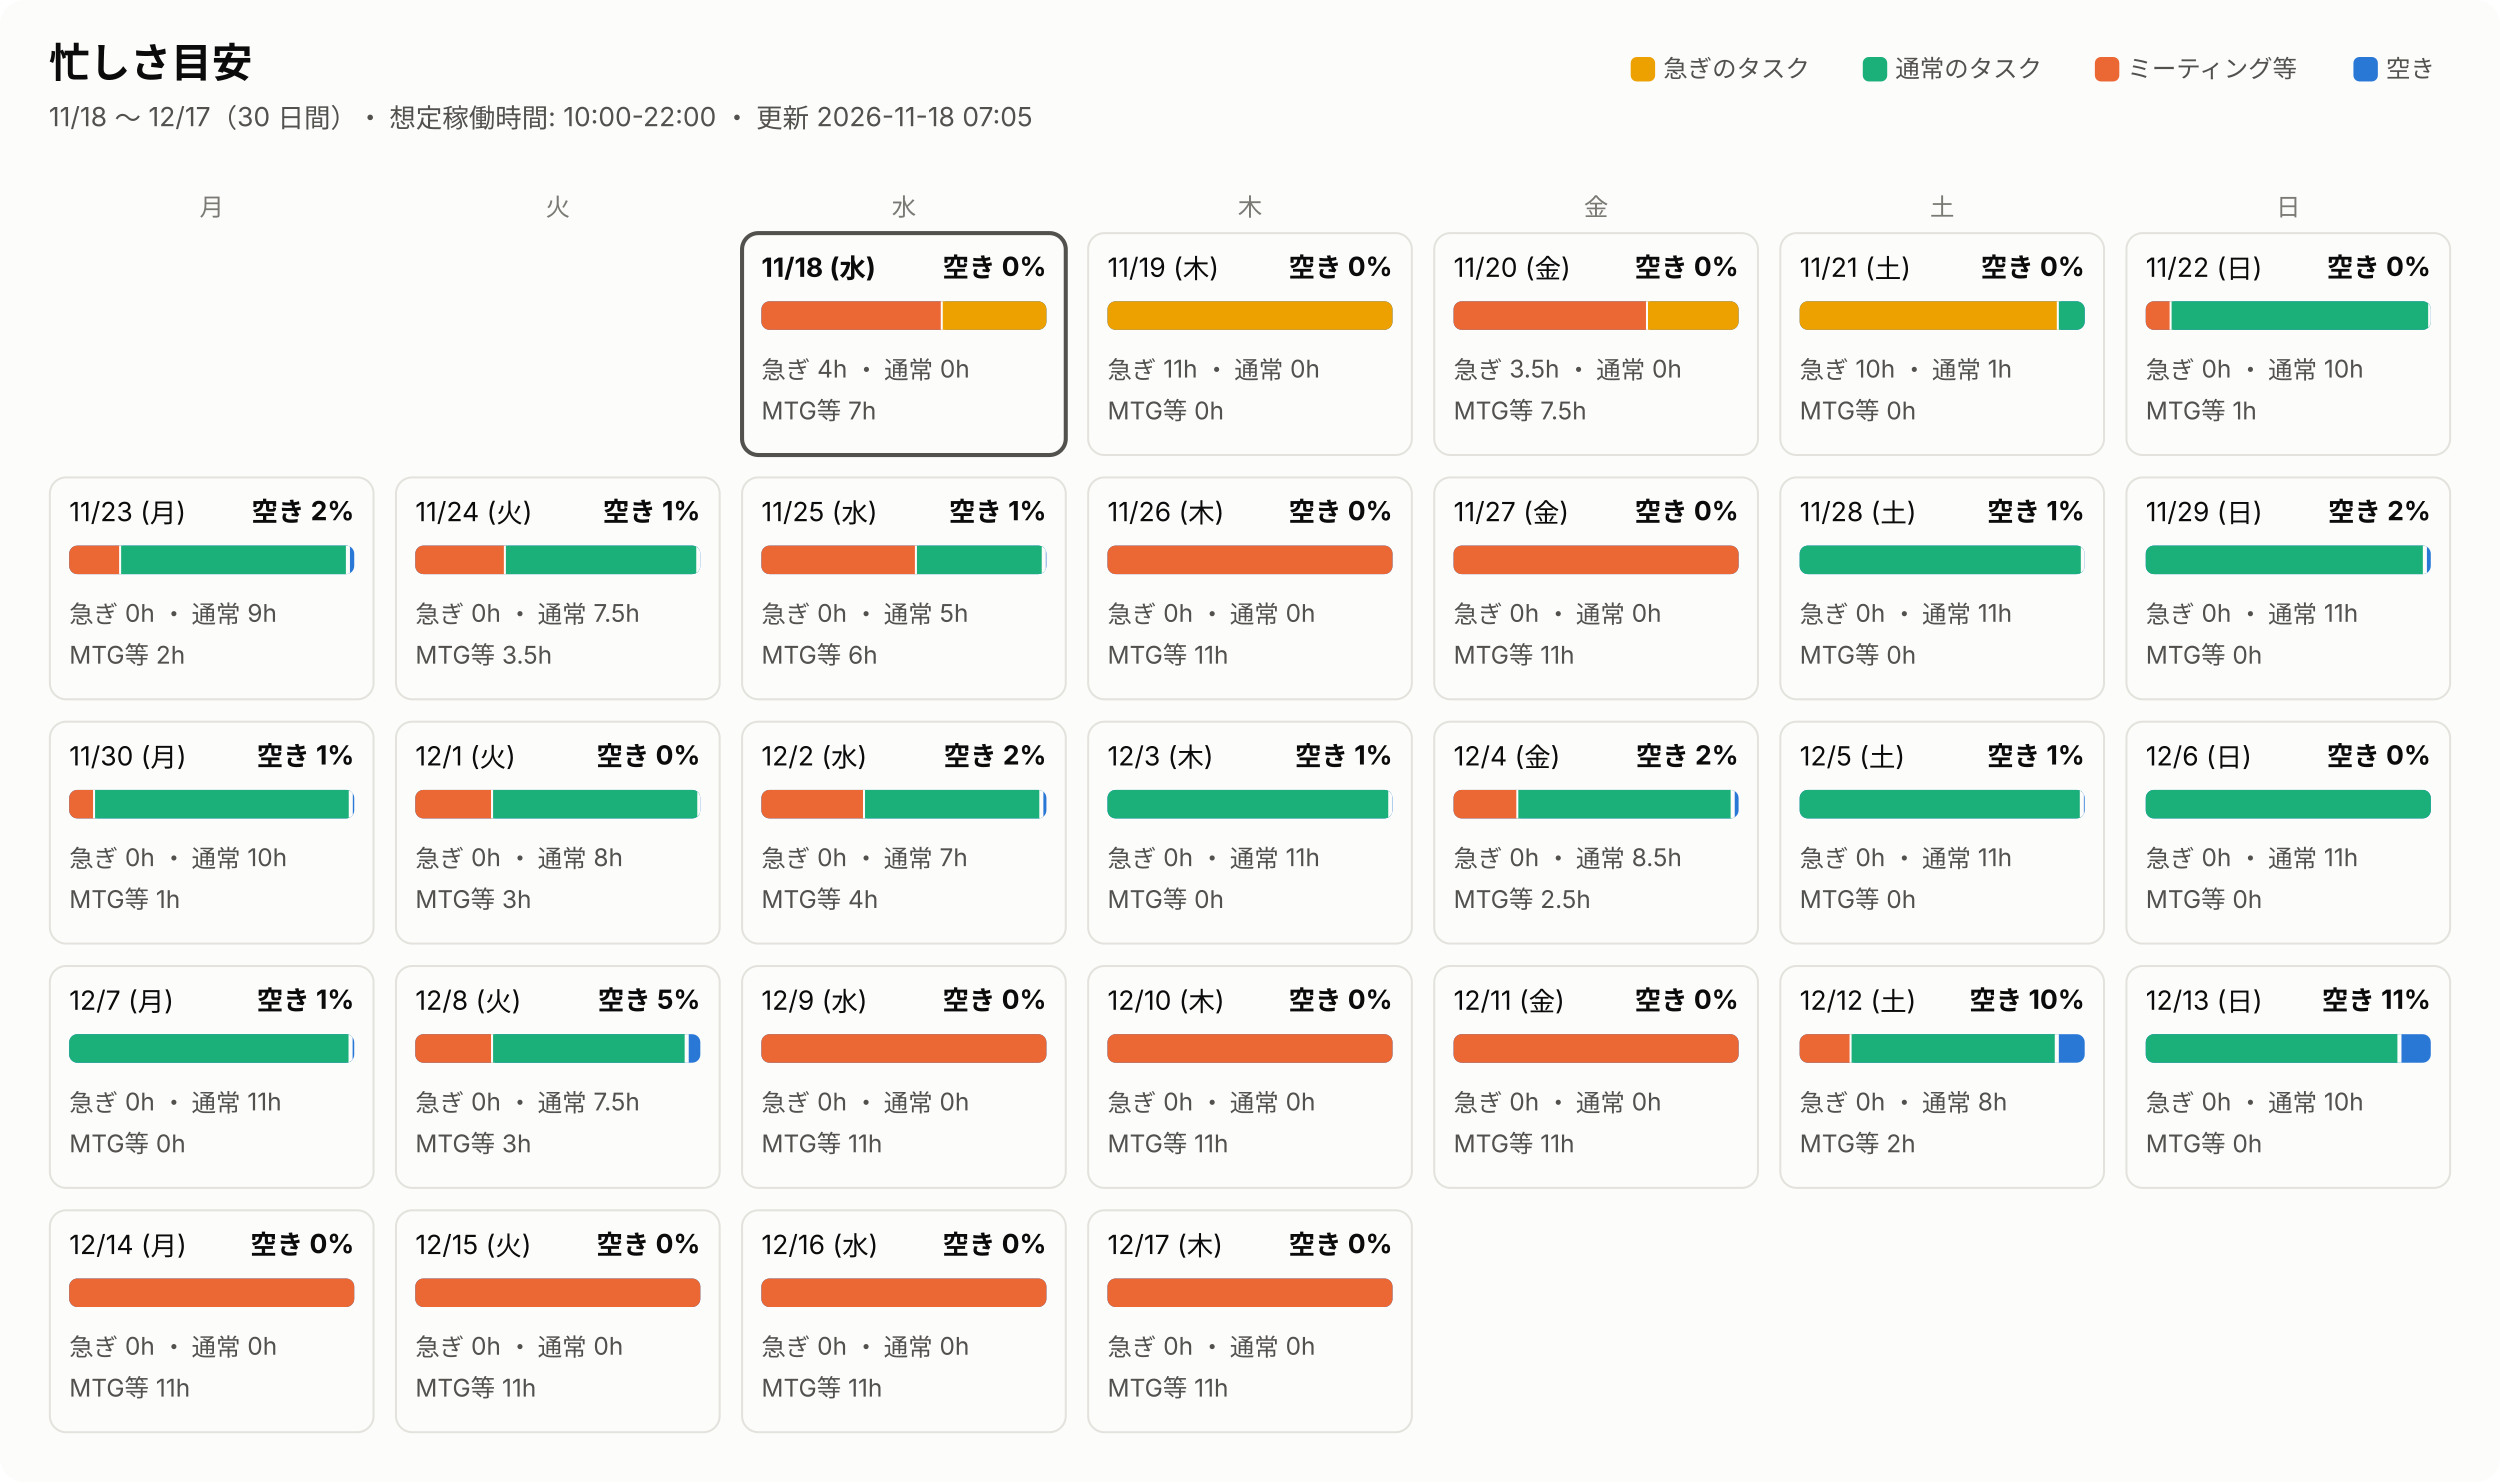
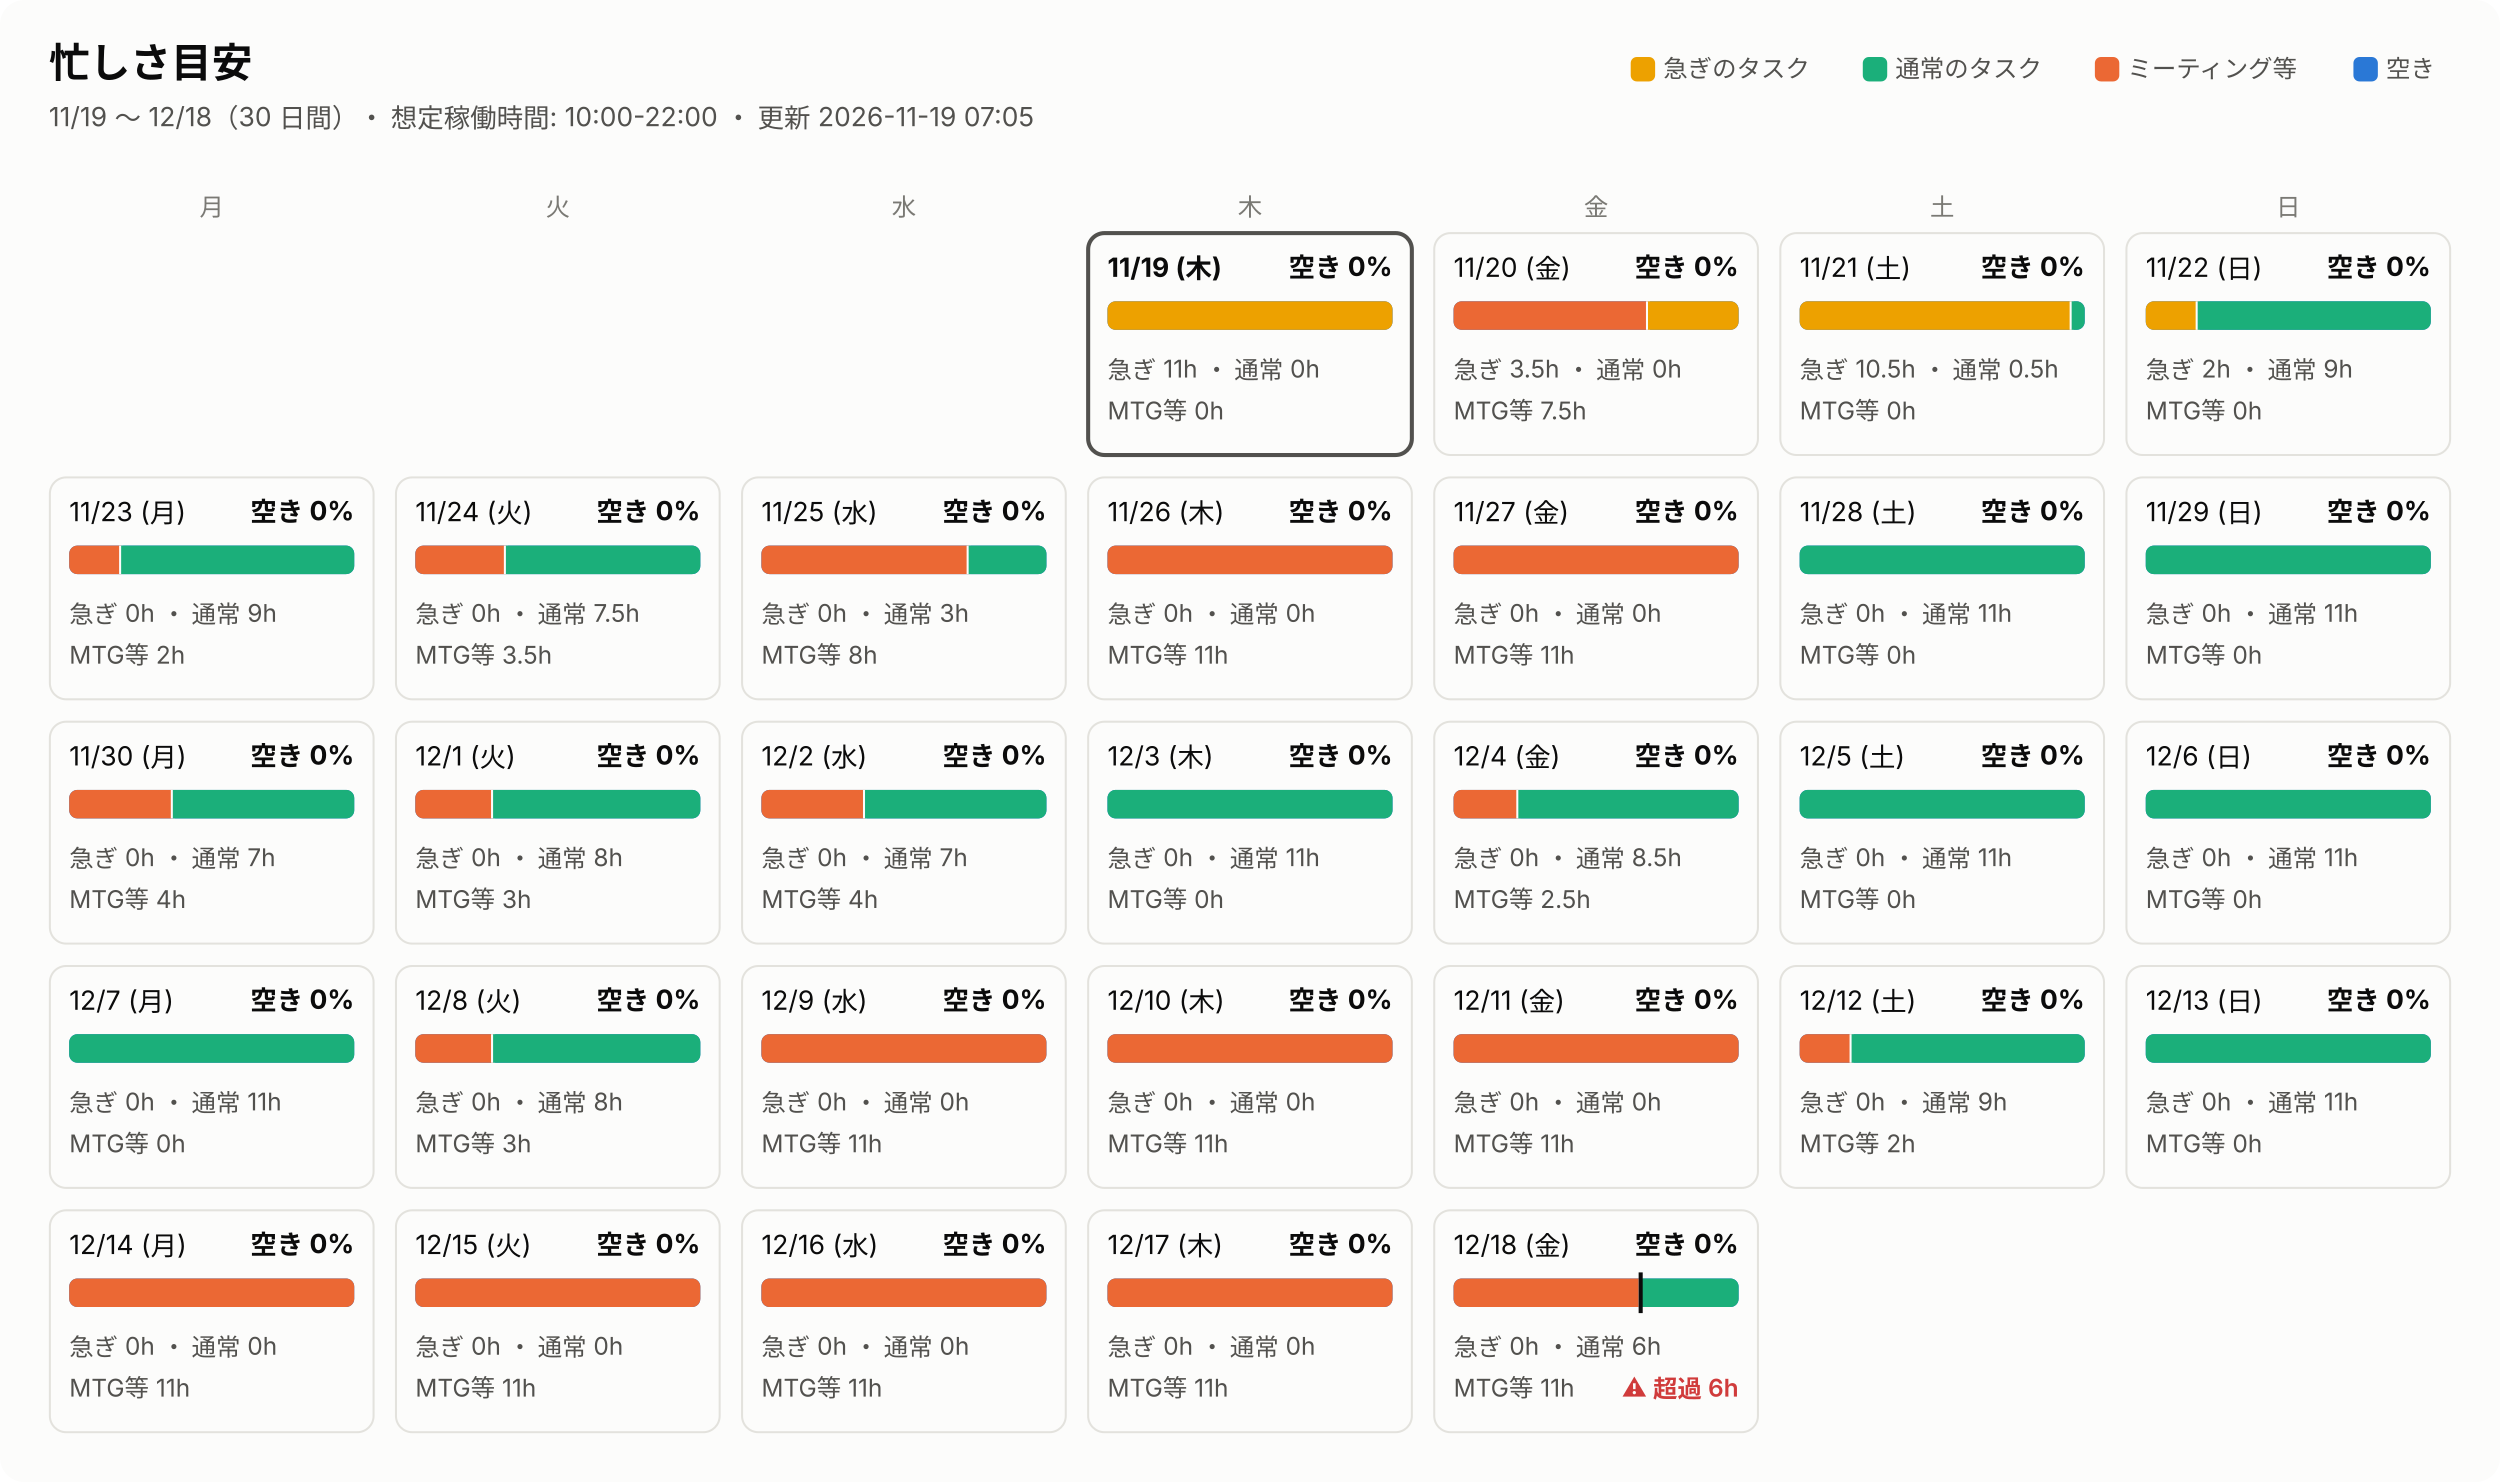
<svg xmlns="http://www.w3.org/2000/svg" viewBox="0 0 1228 728" width="1228" height="728" role="img" aria-label="忙しさ目安" class="viz">
  <style>
    .viz { color-scheme: light dark; }
    .surface { fill: #fcfcfb; }
    .text-1 { fill: #0b0b0b; }
    .text-2 { fill: #52514e; }
    .text-3 { fill: #7a7974; }
    .tasks { fill: #eda100; }
    .flex { fill: #1baf7a; }
    .meetings { fill: #eb6834; }
    .free { fill: #2a78d6; }
    .cell { fill: none; stroke: #e3e2dd; }
    .cell-today { fill: none; stroke: #52514e; }
    .gap { stroke: #fcfcfb; }
    .capmark { stroke: #0b0b0b; }
    .overflow { fill: #d03b3b; }
    text { font-family: -apple-system, BlinkMacSystemFont, "Segoe UI", "Hiragino Sans",
           "Noto Sans JP", "Yu Gothic UI", Meiryo, sans-serif; }
    @media (prefers-color-scheme: dark) {
      .surface { fill: #1a1a19; }
      .text-1 { fill: #f0efec; }
      .text-2 { fill: #c3c2b7; }
      .text-3 { fill: #8f8e87; }
      .tasks { fill: #c98500; }
      .flex { fill: #199e70; }
      .meetings { fill: #d95926; }
      .free { fill: #3987e5; }
      .cell { stroke: #333331; }
      .cell-today { stroke: #c3c2b7; }
      .gap { stroke: #1a1a19; }
      .capmark { stroke: #f0efec; }
      .overflow { fill: #e66767; }
    }
</style>
  <rect class="surface" x="0" y="0" width="1228" height="728" rx="12" />
  <text class="text-1" x="24" y="38" font-size="20" font-weight="700">忙しさ目安</text>
-   <text class="text-2" x="24" y="62" font-size="13">11/18 〜 12/17（30 日間）・ 想定稼働時間: 10:00-22:00 ・ 更新 2026-11-18 07:05</text>
+   <text class="text-2" x="24" y="62" font-size="13">11/19 〜 12/18（30 日間）・ 想定稼働時間: 10:00-22:00 ・ 更新 2026-11-19 07:05</text>
  <rect class="tasks" x="801" y="28" width="12" height="12" rx="3" />
  <text class="text-2" x="817" y="38" font-size="12">急ぎのタスク</text>
  <rect class="flex" x="915" y="28" width="12" height="12" rx="3" />
  <text class="text-2" x="931" y="38" font-size="12">通常のタスク</text>
  <rect class="meetings" x="1029" y="28" width="12" height="12" rx="3" />
  <text class="text-2" x="1045" y="38" font-size="12">ミーティング等</text>
  <rect class="free" x="1156" y="28" width="12" height="12" rx="3" />
  <text class="text-2" x="1172" y="38" font-size="12">空き</text>
  <text class="text-3" x="104.0" y="106" text-anchor="middle" font-size="12">月</text>
  <text class="text-3" x="274.0" y="106" text-anchor="middle" font-size="12">火</text>
  <text class="text-3" x="444.0" y="106" text-anchor="middle" font-size="12">水</text>
  <text class="text-3" x="614.0" y="106" text-anchor="middle" font-size="12">木</text>
  <text class="text-3" x="784.0" y="106" text-anchor="middle" font-size="12">金</text>
  <text class="text-3" x="954.0" y="106" text-anchor="middle" font-size="12">土</text>
  <text class="text-3" x="1124.0" y="106" text-anchor="middle" font-size="12">日</text>
  <g>
-     <rect class="cell-today" stroke-width="2" x="364.5" y="114.5" width="159" height="109" rx="8" />
-     <text class="text-1" x="374" y="136" font-size="13" font-weight="700">11/18 (水)</text>
-     <text class="text-1" x="514" y="136" text-anchor="end" font-size="13" font-weight="700">空き 0%</text>
+     <rect class="cell-today" stroke-width="2" x="534.5" y="114.5" width="159" height="109" rx="8" />
+     <text class="text-1" x="544" y="136" font-size="13" font-weight="700">11/19 (木)</text>
+     <text class="text-1" x="684" y="136" text-anchor="end" font-size="13" font-weight="700">空き 0%</text>
    <clipPath id="c0">
-       <rect x="374.0" y="148" width="140" height="14" rx="4" />
+       <rect x="544.0" y="148" width="140" height="14" rx="4" />
    </clipPath>
    <g clip-path="url(#c0)">
-       <rect class="free" x="374.0" y="148" width="140" height="14" />
-       <rect class="meetings" x="374.0" y="148" width="89.1" height="14" />
-       <line class="gap" stroke-width="2" x1="463.1" y1="148" x2="463.1" y2="162" />
-       <rect class="tasks" x="463.1" y="148" width="50.9" height="14" />
-     </g>
-     <text class="text-2" x="374" y="186" font-size="12">急ぎ 4h ・ 通常 0h</text>
-     <text class="text-2" x="374" y="206" font-size="12">MTG等 7h</text>
-   </g>
-   <g>
-     <rect class="cell" stroke-width="1" x="534.5" y="114.5" width="159" height="109" rx="8" />
-     <text class="text-1" x="544" y="136" font-size="13">11/19 (木)</text>
-     <text class="text-1" x="684" y="136" text-anchor="end" font-size="13" font-weight="700">空き 0%</text>
-     <clipPath id="c1">
-       <rect x="544.0" y="148" width="140" height="14" rx="4" />
-     </clipPath>
-     <g clip-path="url(#c1)">
      <rect class="free" x="544.0" y="148" width="140" height="14" />
      <rect class="tasks" x="544.0" y="148" width="140.0" height="14" />
    </g>
    <text class="text-2" x="544" y="186" font-size="12">急ぎ 11h ・ 通常 0h</text>
    <text class="text-2" x="544" y="206" font-size="12">MTG等 0h</text>
  </g>
  <g>
    <rect class="cell" stroke-width="1" x="704.5" y="114.5" width="159" height="109" rx="8" />
    <text class="text-1" x="714" y="136" font-size="13">11/20 (金)</text>
    <text class="text-1" x="854" y="136" text-anchor="end" font-size="13" font-weight="700">空き 0%</text>
-     <clipPath id="c2">
+     <clipPath id="c1">
      <rect x="714.0" y="148" width="140" height="14" rx="4" />
    </clipPath>
-     <g clip-path="url(#c2)">
+     <g clip-path="url(#c1)">
      <rect class="free" x="714.0" y="148" width="140" height="14" />
      <rect class="meetings" x="714.0" y="148" width="95.5" height="14" />
      <line class="gap" stroke-width="2" x1="809.5" y1="148" x2="809.5" y2="162" />
      <rect class="tasks" x="809.5" y="148" width="44.5" height="14" />
    </g>
    <text class="text-2" x="714" y="186" font-size="12">急ぎ 3.5h ・ 通常 0h</text>
    <text class="text-2" x="714" y="206" font-size="12">MTG等 7.5h</text>
  </g>
  <g>
    <rect class="cell" stroke-width="1" x="874.5" y="114.5" width="159" height="109" rx="8" />
    <text class="text-1" x="884" y="136" font-size="13">11/21 (土)</text>
    <text class="text-1" x="1024" y="136" text-anchor="end" font-size="13" font-weight="700">空き 0%</text>
-     <clipPath id="c3">
+     <clipPath id="c2">
      <rect x="884.0" y="148" width="140" height="14" rx="4" />
    </clipPath>
-     <g clip-path="url(#c3)">
+     <g clip-path="url(#c2)">
      <rect class="free" x="884.0" y="148" width="140" height="14" />
-       <rect class="tasks" x="884.0" y="148" width="127.3" height="14" />
-       <line class="gap" stroke-width="2" x1="1011.3" y1="148" x2="1011.3" y2="162" />
-       <rect class="flex" x="1011.3" y="148" width="12.7" height="14" />
-     </g>
-     <text class="text-2" x="884" y="186" font-size="12">急ぎ 10h ・ 通常 1h</text>
+       <rect class="tasks" x="884.0" y="148" width="133.6" height="14" />
+       <line class="gap" stroke-width="2" x1="1017.6" y1="148" x2="1017.6" y2="162" />
+       <rect class="flex" x="1017.6" y="148" width="6.4" height="14" />
+     </g>
+     <text class="text-2" x="884" y="186" font-size="12">急ぎ 10.5h ・ 通常 0.5h</text>
    <text class="text-2" x="884" y="206" font-size="12">MTG等 0h</text>
  </g>
  <g>
    <rect class="cell" stroke-width="1" x="1044.5" y="114.5" width="159" height="109" rx="8" />
    <text class="text-1" x="1054" y="136" font-size="13">11/22 (日)</text>
    <text class="text-1" x="1194" y="136" text-anchor="end" font-size="13" font-weight="700">空き 0%</text>
-     <clipPath id="c4">
+     <clipPath id="c3">
      <rect x="1054.0" y="148" width="140" height="14" rx="4" />
    </clipPath>
-     <g clip-path="url(#c4)">
+     <g clip-path="url(#c3)">
      <rect class="free" x="1054.0" y="148" width="140" height="14" />
-       <rect class="meetings" x="1054.0" y="148" width="12.7" height="14" />
-       <line class="gap" stroke-width="2" x1="1066.7" y1="148" x2="1066.7" y2="162" />
-       <rect class="flex" x="1066.7" y="148" width="127.0" height="14" />
-       <line class="gap" stroke-width="2" x1="1193.7" y1="148" x2="1193.7" y2="162" />
-     </g>
-     <text class="text-2" x="1054" y="186" font-size="12">急ぎ 0h ・ 通常 10h</text>
-     <text class="text-2" x="1054" y="206" font-size="12">MTG等 1h</text>
+       <rect class="tasks" x="1054.0" y="148" width="25.5" height="14" />
+       <line class="gap" stroke-width="2" x1="1079.5" y1="148" x2="1079.5" y2="162" />
+       <rect class="flex" x="1079.5" y="148" width="114.5" height="14" />
+     </g>
+     <text class="text-2" x="1054" y="186" font-size="12">急ぎ 2h ・ 通常 9h</text>
+     <text class="text-2" x="1054" y="206" font-size="12">MTG等 0h</text>
  </g>
  <g>
    <rect class="cell" stroke-width="1" x="24.5" y="234.5" width="159" height="109" rx="8" />
    <text class="text-1" x="34" y="256" font-size="13">11/23 (月)</text>
-     <text class="text-1" x="174" y="256" text-anchor="end" font-size="13" font-weight="700">空き 2%</text>
-     <clipPath id="c5">
+     <text class="text-1" x="174" y="256" text-anchor="end" font-size="13" font-weight="700">空き 0%</text>
+     <clipPath id="c4">
      <rect x="34.0" y="268" width="140" height="14" rx="4" />
    </clipPath>
-     <g clip-path="url(#c5)">
+     <g clip-path="url(#c4)">
      <rect class="free" x="34.0" y="268" width="140" height="14" />
      <rect class="meetings" x="34.0" y="268" width="25.5" height="14" />
      <line class="gap" stroke-width="2" x1="59.5" y1="268" x2="59.5" y2="282" />
-       <rect class="flex" x="59.5" y="268" width="111.4" height="14" />
-       <line class="gap" stroke-width="2" x1="170.9" y1="268" x2="170.9" y2="282" />
+       <rect class="flex" x="59.5" y="268" width="114.5" height="14" />
    </g>
    <text class="text-2" x="34" y="306" font-size="12">急ぎ 0h ・ 通常 9h</text>
    <text class="text-2" x="34" y="326" font-size="12">MTG等 2h</text>
  </g>
  <g>
    <rect class="cell" stroke-width="1" x="194.5" y="234.5" width="159" height="109" rx="8" />
    <text class="text-1" x="204" y="256" font-size="13">11/24 (火)</text>
-     <text class="text-1" x="344" y="256" text-anchor="end" font-size="13" font-weight="700">空き 1%</text>
-     <clipPath id="c6">
+     <text class="text-1" x="344" y="256" text-anchor="end" font-size="13" font-weight="700">空き 0%</text>
+     <clipPath id="c5">
      <rect x="204.0" y="268" width="140" height="14" rx="4" />
    </clipPath>
-     <g clip-path="url(#c6)">
+     <g clip-path="url(#c5)">
      <rect class="free" x="204.0" y="268" width="140" height="14" />
      <rect class="meetings" x="204.0" y="268" width="44.5" height="14" />
      <line class="gap" stroke-width="2" x1="248.5" y1="268" x2="248.5" y2="282" />
-       <rect class="flex" x="248.5" y="268" width="94.5" height="14" />
-       <line class="gap" stroke-width="2" x1="343.0" y1="268" x2="343.0" y2="282" />
+       <rect class="flex" x="248.5" y="268" width="95.5" height="14" />
    </g>
    <text class="text-2" x="204" y="306" font-size="12">急ぎ 0h ・ 通常 7.5h</text>
    <text class="text-2" x="204" y="326" font-size="12">MTG等 3.5h</text>
  </g>
  <g>
    <rect class="cell" stroke-width="1" x="364.5" y="234.5" width="159" height="109" rx="8" />
    <text class="text-1" x="374" y="256" font-size="13">11/25 (水)</text>
-     <text class="text-1" x="514" y="256" text-anchor="end" font-size="13" font-weight="700">空き 1%</text>
-     <clipPath id="c7">
+     <text class="text-1" x="514" y="256" text-anchor="end" font-size="13" font-weight="700">空き 0%</text>
+     <clipPath id="c6">
      <rect x="374.0" y="268" width="140" height="14" rx="4" />
    </clipPath>
-     <g clip-path="url(#c7)">
+     <g clip-path="url(#c6)">
      <rect class="free" x="374.0" y="268" width="140" height="14" />
-       <rect class="meetings" x="374.0" y="268" width="76.4" height="14" />
-       <line class="gap" stroke-width="2" x1="450.4" y1="268" x2="450.4" y2="282" />
-       <rect class="flex" x="450.4" y="268" width="62.4" height="14" />
-       <line class="gap" stroke-width="2" x1="512.7" y1="268" x2="512.7" y2="282" />
-     </g>
-     <text class="text-2" x="374" y="306" font-size="12">急ぎ 0h ・ 通常 5h</text>
-     <text class="text-2" x="374" y="326" font-size="12">MTG等 6h</text>
+       <rect class="meetings" x="374.0" y="268" width="101.8" height="14" />
+       <line class="gap" stroke-width="2" x1="475.8" y1="268" x2="475.8" y2="282" />
+       <rect class="flex" x="475.8" y="268" width="38.2" height="14" />
+     </g>
+     <text class="text-2" x="374" y="306" font-size="12">急ぎ 0h ・ 通常 3h</text>
+     <text class="text-2" x="374" y="326" font-size="12">MTG等 8h</text>
  </g>
  <g>
    <rect class="cell" stroke-width="1" x="534.5" y="234.5" width="159" height="109" rx="8" />
    <text class="text-1" x="544" y="256" font-size="13">11/26 (木)</text>
    <text class="text-1" x="684" y="256" text-anchor="end" font-size="13" font-weight="700">空き 0%</text>
-     <clipPath id="c8">
+     <clipPath id="c7">
      <rect x="544.0" y="268" width="140" height="14" rx="4" />
    </clipPath>
-     <g clip-path="url(#c8)">
+     <g clip-path="url(#c7)">
      <rect class="free" x="544.0" y="268" width="140" height="14" />
      <rect class="meetings" x="544.0" y="268" width="140.0" height="14" />
    </g>
    <text class="text-2" x="544" y="306" font-size="12">急ぎ 0h ・ 通常 0h</text>
    <text class="text-2" x="544" y="326" font-size="12">MTG等 11h</text>
  </g>
  <g>
    <rect class="cell" stroke-width="1" x="704.5" y="234.5" width="159" height="109" rx="8" />
    <text class="text-1" x="714" y="256" font-size="13">11/27 (金)</text>
    <text class="text-1" x="854" y="256" text-anchor="end" font-size="13" font-weight="700">空き 0%</text>
-     <clipPath id="c9">
+     <clipPath id="c8">
      <rect x="714.0" y="268" width="140" height="14" rx="4" />
    </clipPath>
-     <g clip-path="url(#c9)">
+     <g clip-path="url(#c8)">
      <rect class="free" x="714.0" y="268" width="140" height="14" />
      <rect class="meetings" x="714.0" y="268" width="140.0" height="14" />
    </g>
    <text class="text-2" x="714" y="306" font-size="12">急ぎ 0h ・ 通常 0h</text>
    <text class="text-2" x="714" y="326" font-size="12">MTG等 11h</text>
  </g>
  <g>
    <rect class="cell" stroke-width="1" x="874.5" y="234.5" width="159" height="109" rx="8" />
    <text class="text-1" x="884" y="256" font-size="13">11/28 (土)</text>
-     <text class="text-1" x="1024" y="256" text-anchor="end" font-size="13" font-weight="700">空き 1%</text>
-     <clipPath id="c10">
+     <text class="text-1" x="1024" y="256" text-anchor="end" font-size="13" font-weight="700">空き 0%</text>
+     <clipPath id="c9">
      <rect x="884.0" y="268" width="140" height="14" rx="4" />
    </clipPath>
-     <g clip-path="url(#c10)">
+     <g clip-path="url(#c9)">
      <rect class="free" x="884.0" y="268" width="140" height="14" />
-       <rect class="flex" x="884.0" y="268" width="139.1" height="14" />
-       <line class="gap" stroke-width="2" x1="1023.1" y1="268" x2="1023.1" y2="282" />
+       <rect class="flex" x="884.0" y="268" width="140.0" height="14" />
    </g>
    <text class="text-2" x="884" y="306" font-size="12">急ぎ 0h ・ 通常 11h</text>
    <text class="text-2" x="884" y="326" font-size="12">MTG等 0h</text>
  </g>
  <g>
    <rect class="cell" stroke-width="1" x="1044.5" y="234.5" width="159" height="109" rx="8" />
    <text class="text-1" x="1054" y="256" font-size="13">11/29 (日)</text>
-     <text class="text-1" x="1194" y="256" text-anchor="end" font-size="13" font-weight="700">空き 2%</text>
-     <clipPath id="c11">
+     <text class="text-1" x="1194" y="256" text-anchor="end" font-size="13" font-weight="700">空き 0%</text>
+     <clipPath id="c10">
      <rect x="1054.0" y="268" width="140" height="14" rx="4" />
    </clipPath>
-     <g clip-path="url(#c11)">
+     <g clip-path="url(#c10)">
      <rect class="free" x="1054.0" y="268" width="140" height="14" />
-       <rect class="flex" x="1054.0" y="268" width="137.1" height="14" />
-       <line class="gap" stroke-width="2" x1="1191.1" y1="268" x2="1191.1" y2="282" />
+       <rect class="flex" x="1054.0" y="268" width="140.0" height="14" />
    </g>
    <text class="text-2" x="1054" y="306" font-size="12">急ぎ 0h ・ 通常 11h</text>
    <text class="text-2" x="1054" y="326" font-size="12">MTG等 0h</text>
  </g>
  <g>
    <rect class="cell" stroke-width="1" x="24.5" y="354.5" width="159" height="109" rx="8" />
    <text class="text-1" x="34" y="376" font-size="13">11/30 (月)</text>
-     <text class="text-1" x="174" y="376" text-anchor="end" font-size="13" font-weight="700">空き 1%</text>
-     <clipPath id="c12">
+     <text class="text-1" x="174" y="376" text-anchor="end" font-size="13" font-weight="700">空き 0%</text>
+     <clipPath id="c11">
      <rect x="34.0" y="388" width="140" height="14" rx="4" />
    </clipPath>
-     <g clip-path="url(#c12)">
+     <g clip-path="url(#c11)">
      <rect class="free" x="34.0" y="388" width="140" height="14" />
-       <rect class="meetings" x="34.0" y="388" width="12.7" height="14" />
-       <line class="gap" stroke-width="2" x1="46.7" y1="388" x2="46.7" y2="402" />
-       <rect class="flex" x="46.7" y="388" width="125.5" height="14" />
-       <line class="gap" stroke-width="2" x1="172.3" y1="388" x2="172.3" y2="402" />
-     </g>
-     <text class="text-2" x="34" y="426" font-size="12">急ぎ 0h ・ 通常 10h</text>
-     <text class="text-2" x="34" y="446" font-size="12">MTG等 1h</text>
+       <rect class="meetings" x="34.0" y="388" width="50.9" height="14" />
+       <line class="gap" stroke-width="2" x1="84.9" y1="388" x2="84.9" y2="402" />
+       <rect class="flex" x="84.9" y="388" width="89.1" height="14" />
+     </g>
+     <text class="text-2" x="34" y="426" font-size="12">急ぎ 0h ・ 通常 7h</text>
+     <text class="text-2" x="34" y="446" font-size="12">MTG等 4h</text>
  </g>
  <g>
    <rect class="cell" stroke-width="1" x="194.5" y="354.5" width="159" height="109" rx="8" />
    <text class="text-1" x="204" y="376" font-size="13">12/1 (火)</text>
    <text class="text-1" x="344" y="376" text-anchor="end" font-size="13" font-weight="700">空き 0%</text>
-     <clipPath id="c13">
+     <clipPath id="c12">
      <rect x="204.0" y="388" width="140" height="14" rx="4" />
    </clipPath>
-     <g clip-path="url(#c13)">
+     <g clip-path="url(#c12)">
      <rect class="free" x="204.0" y="388" width="140" height="14" />
      <rect class="meetings" x="204.0" y="388" width="38.2" height="14" />
      <line class="gap" stroke-width="2" x1="242.2" y1="388" x2="242.2" y2="402" />
-       <rect class="flex" x="242.2" y="388" width="101.3" height="14" />
-       <line class="gap" stroke-width="2" x1="343.5" y1="388" x2="343.5" y2="402" />
+       <rect class="flex" x="242.2" y="388" width="101.8" height="14" />
    </g>
    <text class="text-2" x="204" y="426" font-size="12">急ぎ 0h ・ 通常 8h</text>
    <text class="text-2" x="204" y="446" font-size="12">MTG等 3h</text>
  </g>
  <g>
    <rect class="cell" stroke-width="1" x="364.5" y="354.5" width="159" height="109" rx="8" />
    <text class="text-1" x="374" y="376" font-size="13">12/2 (水)</text>
-     <text class="text-1" x="514" y="376" text-anchor="end" font-size="13" font-weight="700">空き 2%</text>
-     <clipPath id="c14">
+     <text class="text-1" x="514" y="376" text-anchor="end" font-size="13" font-weight="700">空き 0%</text>
+     <clipPath id="c13">
      <rect x="374.0" y="388" width="140" height="14" rx="4" />
    </clipPath>
-     <g clip-path="url(#c14)">
+     <g clip-path="url(#c13)">
      <rect class="free" x="374.0" y="388" width="140" height="14" />
      <rect class="meetings" x="374.0" y="388" width="50.9" height="14" />
      <line class="gap" stroke-width="2" x1="424.9" y1="388" x2="424.9" y2="402" />
-       <rect class="flex" x="424.9" y="388" width="86.5" height="14" />
-       <line class="gap" stroke-width="2" x1="511.5" y1="388" x2="511.5" y2="402" />
+       <rect class="flex" x="424.9" y="388" width="89.1" height="14" />
    </g>
    <text class="text-2" x="374" y="426" font-size="12">急ぎ 0h ・ 通常 7h</text>
    <text class="text-2" x="374" y="446" font-size="12">MTG等 4h</text>
  </g>
  <g>
    <rect class="cell" stroke-width="1" x="534.5" y="354.5" width="159" height="109" rx="8" />
    <text class="text-1" x="544" y="376" font-size="13">12/3 (木)</text>
-     <text class="text-1" x="684" y="376" text-anchor="end" font-size="13" font-weight="700">空き 1%</text>
-     <clipPath id="c15">
+     <text class="text-1" x="684" y="376" text-anchor="end" font-size="13" font-weight="700">空き 0%</text>
+     <clipPath id="c14">
      <rect x="544.0" y="388" width="140" height="14" rx="4" />
    </clipPath>
-     <g clip-path="url(#c15)">
+     <g clip-path="url(#c14)">
      <rect class="free" x="544.0" y="388" width="140" height="14" />
-       <rect class="flex" x="544.0" y="388" width="138.9" height="14" />
-       <line class="gap" stroke-width="2" x1="682.9" y1="388" x2="682.9" y2="402" />
+       <rect class="flex" x="544.0" y="388" width="140.0" height="14" />
    </g>
    <text class="text-2" x="544" y="426" font-size="12">急ぎ 0h ・ 通常 11h</text>
    <text class="text-2" x="544" y="446" font-size="12">MTG等 0h</text>
  </g>
  <g>
    <rect class="cell" stroke-width="1" x="704.5" y="354.5" width="159" height="109" rx="8" />
    <text class="text-1" x="714" y="376" font-size="13">12/4 (金)</text>
-     <text class="text-1" x="854" y="376" text-anchor="end" font-size="13" font-weight="700">空き 2%</text>
-     <clipPath id="c16">
+     <text class="text-1" x="854" y="376" text-anchor="end" font-size="13" font-weight="700">空き 0%</text>
+     <clipPath id="c15">
      <rect x="714.0" y="388" width="140" height="14" rx="4" />
    </clipPath>
-     <g clip-path="url(#c16)">
+     <g clip-path="url(#c15)">
      <rect class="free" x="714.0" y="388" width="140" height="14" />
      <rect class="meetings" x="714.0" y="388" width="31.8" height="14" />
      <line class="gap" stroke-width="2" x1="745.8" y1="388" x2="745.8" y2="402" />
-       <rect class="flex" x="745.8" y="388" width="105.3" height="14" />
-       <line class="gap" stroke-width="2" x1="851.1" y1="388" x2="851.1" y2="402" />
+       <rect class="flex" x="745.8" y="388" width="108.2" height="14" />
    </g>
    <text class="text-2" x="714" y="426" font-size="12">急ぎ 0h ・ 通常 8.5h</text>
    <text class="text-2" x="714" y="446" font-size="12">MTG等 2.5h</text>
  </g>
  <g>
    <rect class="cell" stroke-width="1" x="874.5" y="354.5" width="159" height="109" rx="8" />
    <text class="text-1" x="884" y="376" font-size="13">12/5 (土)</text>
-     <text class="text-1" x="1024" y="376" text-anchor="end" font-size="13" font-weight="700">空き 1%</text>
-     <clipPath id="c17">
+     <text class="text-1" x="1024" y="376" text-anchor="end" font-size="13" font-weight="700">空き 0%</text>
+     <clipPath id="c16">
      <rect x="884.0" y="388" width="140" height="14" rx="4" />
    </clipPath>
-     <g clip-path="url(#c17)">
+     <g clip-path="url(#c16)">
      <rect class="free" x="884.0" y="388" width="140" height="14" />
-       <rect class="flex" x="884.0" y="388" width="138.6" height="14" />
-       <line class="gap" stroke-width="2" x1="1022.6" y1="388" x2="1022.6" y2="402" />
+       <rect class="flex" x="884.0" y="388" width="140.0" height="14" />
    </g>
    <text class="text-2" x="884" y="426" font-size="12">急ぎ 0h ・ 通常 11h</text>
    <text class="text-2" x="884" y="446" font-size="12">MTG等 0h</text>
  </g>
  <g>
    <rect class="cell" stroke-width="1" x="1044.5" y="354.5" width="159" height="109" rx="8" />
    <text class="text-1" x="1054" y="376" font-size="13">12/6 (日)</text>
    <text class="text-1" x="1194" y="376" text-anchor="end" font-size="13" font-weight="700">空き 0%</text>
-     <clipPath id="c18">
+     <clipPath id="c17">
      <rect x="1054.0" y="388" width="140" height="14" rx="4" />
    </clipPath>
-     <g clip-path="url(#c18)">
+     <g clip-path="url(#c17)">
      <rect class="free" x="1054.0" y="388" width="140" height="14" />
      <rect class="flex" x="1054.0" y="388" width="140.0" height="14" />
    </g>
    <text class="text-2" x="1054" y="426" font-size="12">急ぎ 0h ・ 通常 11h</text>
    <text class="text-2" x="1054" y="446" font-size="12">MTG等 0h</text>
  </g>
  <g>
    <rect class="cell" stroke-width="1" x="24.5" y="474.5" width="159" height="109" rx="8" />
    <text class="text-1" x="34" y="496" font-size="13">12/7 (月)</text>
-     <text class="text-1" x="174" y="496" text-anchor="end" font-size="13" font-weight="700">空き 1%</text>
-     <clipPath id="c19">
+     <text class="text-1" x="174" y="496" text-anchor="end" font-size="13" font-weight="700">空き 0%</text>
+     <clipPath id="c18">
      <rect x="34.0" y="508" width="140" height="14" rx="4" />
    </clipPath>
-     <g clip-path="url(#c19)">
+     <g clip-path="url(#c18)">
      <rect class="free" x="34.0" y="508" width="140" height="14" />
-       <rect class="flex" x="34.0" y="508" width="138.2" height="14" />
-       <line class="gap" stroke-width="2" x1="172.2" y1="508" x2="172.2" y2="522" />
+       <rect class="flex" x="34.0" y="508" width="140.0" height="14" />
    </g>
    <text class="text-2" x="34" y="546" font-size="12">急ぎ 0h ・ 通常 11h</text>
    <text class="text-2" x="34" y="566" font-size="12">MTG等 0h</text>
  </g>
  <g>
    <rect class="cell" stroke-width="1" x="194.5" y="474.5" width="159" height="109" rx="8" />
    <text class="text-1" x="204" y="496" font-size="13">12/8 (火)</text>
-     <text class="text-1" x="344" y="496" text-anchor="end" font-size="13" font-weight="700">空き 5%</text>
-     <clipPath id="c20">
+     <text class="text-1" x="344" y="496" text-anchor="end" font-size="13" font-weight="700">空き 0%</text>
+     <clipPath id="c19">
      <rect x="204.0" y="508" width="140" height="14" rx="4" />
    </clipPath>
-     <g clip-path="url(#c20)">
+     <g clip-path="url(#c19)">
      <rect class="free" x="204.0" y="508" width="140" height="14" />
      <rect class="meetings" x="204.0" y="508" width="38.2" height="14" />
      <line class="gap" stroke-width="2" x1="242.2" y1="508" x2="242.2" y2="522" />
-       <rect class="flex" x="242.2" y="508" width="95.1" height="14" />
-       <line class="gap" stroke-width="2" x1="337.3" y1="508" x2="337.3" y2="522" />
-     </g>
-     <text class="text-2" x="204" y="546" font-size="12">急ぎ 0h ・ 通常 7.5h</text>
+       <rect class="flex" x="242.2" y="508" width="101.8" height="14" />
+     </g>
+     <text class="text-2" x="204" y="546" font-size="12">急ぎ 0h ・ 通常 8h</text>
    <text class="text-2" x="204" y="566" font-size="12">MTG等 3h</text>
  </g>
  <g>
    <rect class="cell" stroke-width="1" x="364.5" y="474.5" width="159" height="109" rx="8" />
    <text class="text-1" x="374" y="496" font-size="13">12/9 (水)</text>
    <text class="text-1" x="514" y="496" text-anchor="end" font-size="13" font-weight="700">空き 0%</text>
-     <clipPath id="c21">
+     <clipPath id="c20">
      <rect x="374.0" y="508" width="140" height="14" rx="4" />
    </clipPath>
-     <g clip-path="url(#c21)">
+     <g clip-path="url(#c20)">
      <rect class="free" x="374.0" y="508" width="140" height="14" />
      <rect class="meetings" x="374.0" y="508" width="140.0" height="14" />
    </g>
    <text class="text-2" x="374" y="546" font-size="12">急ぎ 0h ・ 通常 0h</text>
    <text class="text-2" x="374" y="566" font-size="12">MTG等 11h</text>
  </g>
  <g>
    <rect class="cell" stroke-width="1" x="534.5" y="474.5" width="159" height="109" rx="8" />
    <text class="text-1" x="544" y="496" font-size="13">12/10 (木)</text>
    <text class="text-1" x="684" y="496" text-anchor="end" font-size="13" font-weight="700">空き 0%</text>
-     <clipPath id="c22">
+     <clipPath id="c21">
      <rect x="544.0" y="508" width="140" height="14" rx="4" />
    </clipPath>
-     <g clip-path="url(#c22)">
+     <g clip-path="url(#c21)">
      <rect class="free" x="544.0" y="508" width="140" height="14" />
      <rect class="meetings" x="544.0" y="508" width="140.0" height="14" />
    </g>
    <text class="text-2" x="544" y="546" font-size="12">急ぎ 0h ・ 通常 0h</text>
    <text class="text-2" x="544" y="566" font-size="12">MTG等 11h</text>
  </g>
  <g>
    <rect class="cell" stroke-width="1" x="704.5" y="474.5" width="159" height="109" rx="8" />
    <text class="text-1" x="714" y="496" font-size="13">12/11 (金)</text>
    <text class="text-1" x="854" y="496" text-anchor="end" font-size="13" font-weight="700">空き 0%</text>
-     <clipPath id="c23">
+     <clipPath id="c22">
      <rect x="714.0" y="508" width="140" height="14" rx="4" />
    </clipPath>
-     <g clip-path="url(#c23)">
+     <g clip-path="url(#c22)">
      <rect class="free" x="714.0" y="508" width="140" height="14" />
      <rect class="meetings" x="714.0" y="508" width="140.0" height="14" />
    </g>
    <text class="text-2" x="714" y="546" font-size="12">急ぎ 0h ・ 通常 0h</text>
    <text class="text-2" x="714" y="566" font-size="12">MTG等 11h</text>
  </g>
  <g>
    <rect class="cell" stroke-width="1" x="874.5" y="474.5" width="159" height="109" rx="8" />
    <text class="text-1" x="884" y="496" font-size="13">12/12 (土)</text>
-     <text class="text-1" x="1024" y="496" text-anchor="end" font-size="13" font-weight="700">空き 10%</text>
-     <clipPath id="c24">
+     <text class="text-1" x="1024" y="496" text-anchor="end" font-size="13" font-weight="700">空き 0%</text>
+     <clipPath id="c23">
      <rect x="884.0" y="508" width="140" height="14" rx="4" />
    </clipPath>
-     <g clip-path="url(#c24)">
+     <g clip-path="url(#c23)">
      <rect class="free" x="884.0" y="508" width="140" height="14" />
      <rect class="meetings" x="884.0" y="508" width="25.5" height="14" />
      <line class="gap" stroke-width="2" x1="909.5" y1="508" x2="909.5" y2="522" />
-       <rect class="flex" x="909.5" y="508" width="100.9" height="14" />
-       <line class="gap" stroke-width="2" x1="1010.3" y1="508" x2="1010.3" y2="522" />
-     </g>
-     <text class="text-2" x="884" y="546" font-size="12">急ぎ 0h ・ 通常 8h</text>
+       <rect class="flex" x="909.5" y="508" width="114.5" height="14" />
+     </g>
+     <text class="text-2" x="884" y="546" font-size="12">急ぎ 0h ・ 通常 9h</text>
    <text class="text-2" x="884" y="566" font-size="12">MTG等 2h</text>
  </g>
  <g>
    <rect class="cell" stroke-width="1" x="1044.5" y="474.5" width="159" height="109" rx="8" />
    <text class="text-1" x="1054" y="496" font-size="13">12/13 (日)</text>
-     <text class="text-1" x="1194" y="496" text-anchor="end" font-size="13" font-weight="700">空き 11%</text>
-     <clipPath id="c25">
+     <text class="text-1" x="1194" y="496" text-anchor="end" font-size="13" font-weight="700">空き 0%</text>
+     <clipPath id="c24">
      <rect x="1054.0" y="508" width="140" height="14" rx="4" />
    </clipPath>
-     <g clip-path="url(#c25)">
+     <g clip-path="url(#c24)">
      <rect class="free" x="1054.0" y="508" width="140" height="14" />
-       <rect class="flex" x="1054.0" y="508" width="124.6" height="14" />
-       <line class="gap" stroke-width="2" x1="1178.6" y1="508" x2="1178.6" y2="522" />
-     </g>
-     <text class="text-2" x="1054" y="546" font-size="12">急ぎ 0h ・ 通常 10h</text>
+       <rect class="flex" x="1054.0" y="508" width="140.0" height="14" />
+     </g>
+     <text class="text-2" x="1054" y="546" font-size="12">急ぎ 0h ・ 通常 11h</text>
    <text class="text-2" x="1054" y="566" font-size="12">MTG等 0h</text>
  </g>
  <g>
    <rect class="cell" stroke-width="1" x="24.5" y="594.5" width="159" height="109" rx="8" />
    <text class="text-1" x="34" y="616" font-size="13">12/14 (月)</text>
    <text class="text-1" x="174" y="616" text-anchor="end" font-size="13" font-weight="700">空き 0%</text>
-     <clipPath id="c26">
+     <clipPath id="c25">
      <rect x="34.0" y="628" width="140" height="14" rx="4" />
    </clipPath>
-     <g clip-path="url(#c26)">
+     <g clip-path="url(#c25)">
      <rect class="free" x="34.0" y="628" width="140" height="14" />
      <rect class="meetings" x="34.0" y="628" width="140.0" height="14" />
    </g>
    <text class="text-2" x="34" y="666" font-size="12">急ぎ 0h ・ 通常 0h</text>
    <text class="text-2" x="34" y="686" font-size="12">MTG等 11h</text>
  </g>
  <g>
    <rect class="cell" stroke-width="1" x="194.5" y="594.5" width="159" height="109" rx="8" />
    <text class="text-1" x="204" y="616" font-size="13">12/15 (火)</text>
    <text class="text-1" x="344" y="616" text-anchor="end" font-size="13" font-weight="700">空き 0%</text>
-     <clipPath id="c27">
+     <clipPath id="c26">
      <rect x="204.0" y="628" width="140" height="14" rx="4" />
    </clipPath>
-     <g clip-path="url(#c27)">
+     <g clip-path="url(#c26)">
      <rect class="free" x="204.0" y="628" width="140" height="14" />
      <rect class="meetings" x="204.0" y="628" width="140.0" height="14" />
    </g>
    <text class="text-2" x="204" y="666" font-size="12">急ぎ 0h ・ 通常 0h</text>
    <text class="text-2" x="204" y="686" font-size="12">MTG等 11h</text>
  </g>
  <g>
    <rect class="cell" stroke-width="1" x="364.5" y="594.5" width="159" height="109" rx="8" />
    <text class="text-1" x="374" y="616" font-size="13">12/16 (水)</text>
    <text class="text-1" x="514" y="616" text-anchor="end" font-size="13" font-weight="700">空き 0%</text>
-     <clipPath id="c28">
+     <clipPath id="c27">
      <rect x="374.0" y="628" width="140" height="14" rx="4" />
    </clipPath>
-     <g clip-path="url(#c28)">
+     <g clip-path="url(#c27)">
      <rect class="free" x="374.0" y="628" width="140" height="14" />
      <rect class="meetings" x="374.0" y="628" width="140.0" height="14" />
    </g>
    <text class="text-2" x="374" y="666" font-size="12">急ぎ 0h ・ 通常 0h</text>
    <text class="text-2" x="374" y="686" font-size="12">MTG等 11h</text>
  </g>
  <g>
    <rect class="cell" stroke-width="1" x="534.5" y="594.5" width="159" height="109" rx="8" />
    <text class="text-1" x="544" y="616" font-size="13">12/17 (木)</text>
    <text class="text-1" x="684" y="616" text-anchor="end" font-size="13" font-weight="700">空き 0%</text>
-     <clipPath id="c29">
+     <clipPath id="c28">
      <rect x="544.0" y="628" width="140" height="14" rx="4" />
    </clipPath>
-     <g clip-path="url(#c29)">
+     <g clip-path="url(#c28)">
      <rect class="free" x="544.0" y="628" width="140" height="14" />
      <rect class="meetings" x="544.0" y="628" width="140.0" height="14" />
    </g>
    <text class="text-2" x="544" y="666" font-size="12">急ぎ 0h ・ 通常 0h</text>
    <text class="text-2" x="544" y="686" font-size="12">MTG等 11h</text>
  </g>
+   <g>
+     <rect class="cell" stroke-width="1" x="704.5" y="594.5" width="159" height="109" rx="8" />
+     <text class="text-1" x="714" y="616" font-size="13">12/18 (金)</text>
+     <text class="text-1" x="854" y="616" text-anchor="end" font-size="13" font-weight="700">空き 0%</text>
+     <clipPath id="c29">
+       <rect x="714.0" y="628" width="140" height="14" rx="4" />
+     </clipPath>
+     <g clip-path="url(#c29)">
+       <rect class="free" x="714.0" y="628" width="140" height="14" />
+       <rect class="meetings" x="714.0" y="628" width="91.9" height="14" />
+       <line class="gap" stroke-width="2" x1="805.9" y1="628" x2="805.9" y2="642" />
+       <rect class="flex" x="805.9" y="628" width="48.1" height="14" />
+     </g>
+     <line class="capmark" stroke-width="2" x1="805.9" y1="625" x2="805.9" y2="645" />
+     <text class="text-2" x="714" y="666" font-size="12">急ぎ 0h ・ 通常 6h</text>
+     <text class="text-2" x="714" y="686" font-size="12">MTG等 11h</text>
+     <text class="overflow" x="854" y="686" text-anchor="end" font-size="12" font-weight="600">⚠ 超過 6h</text>
+   </g>
</svg>
